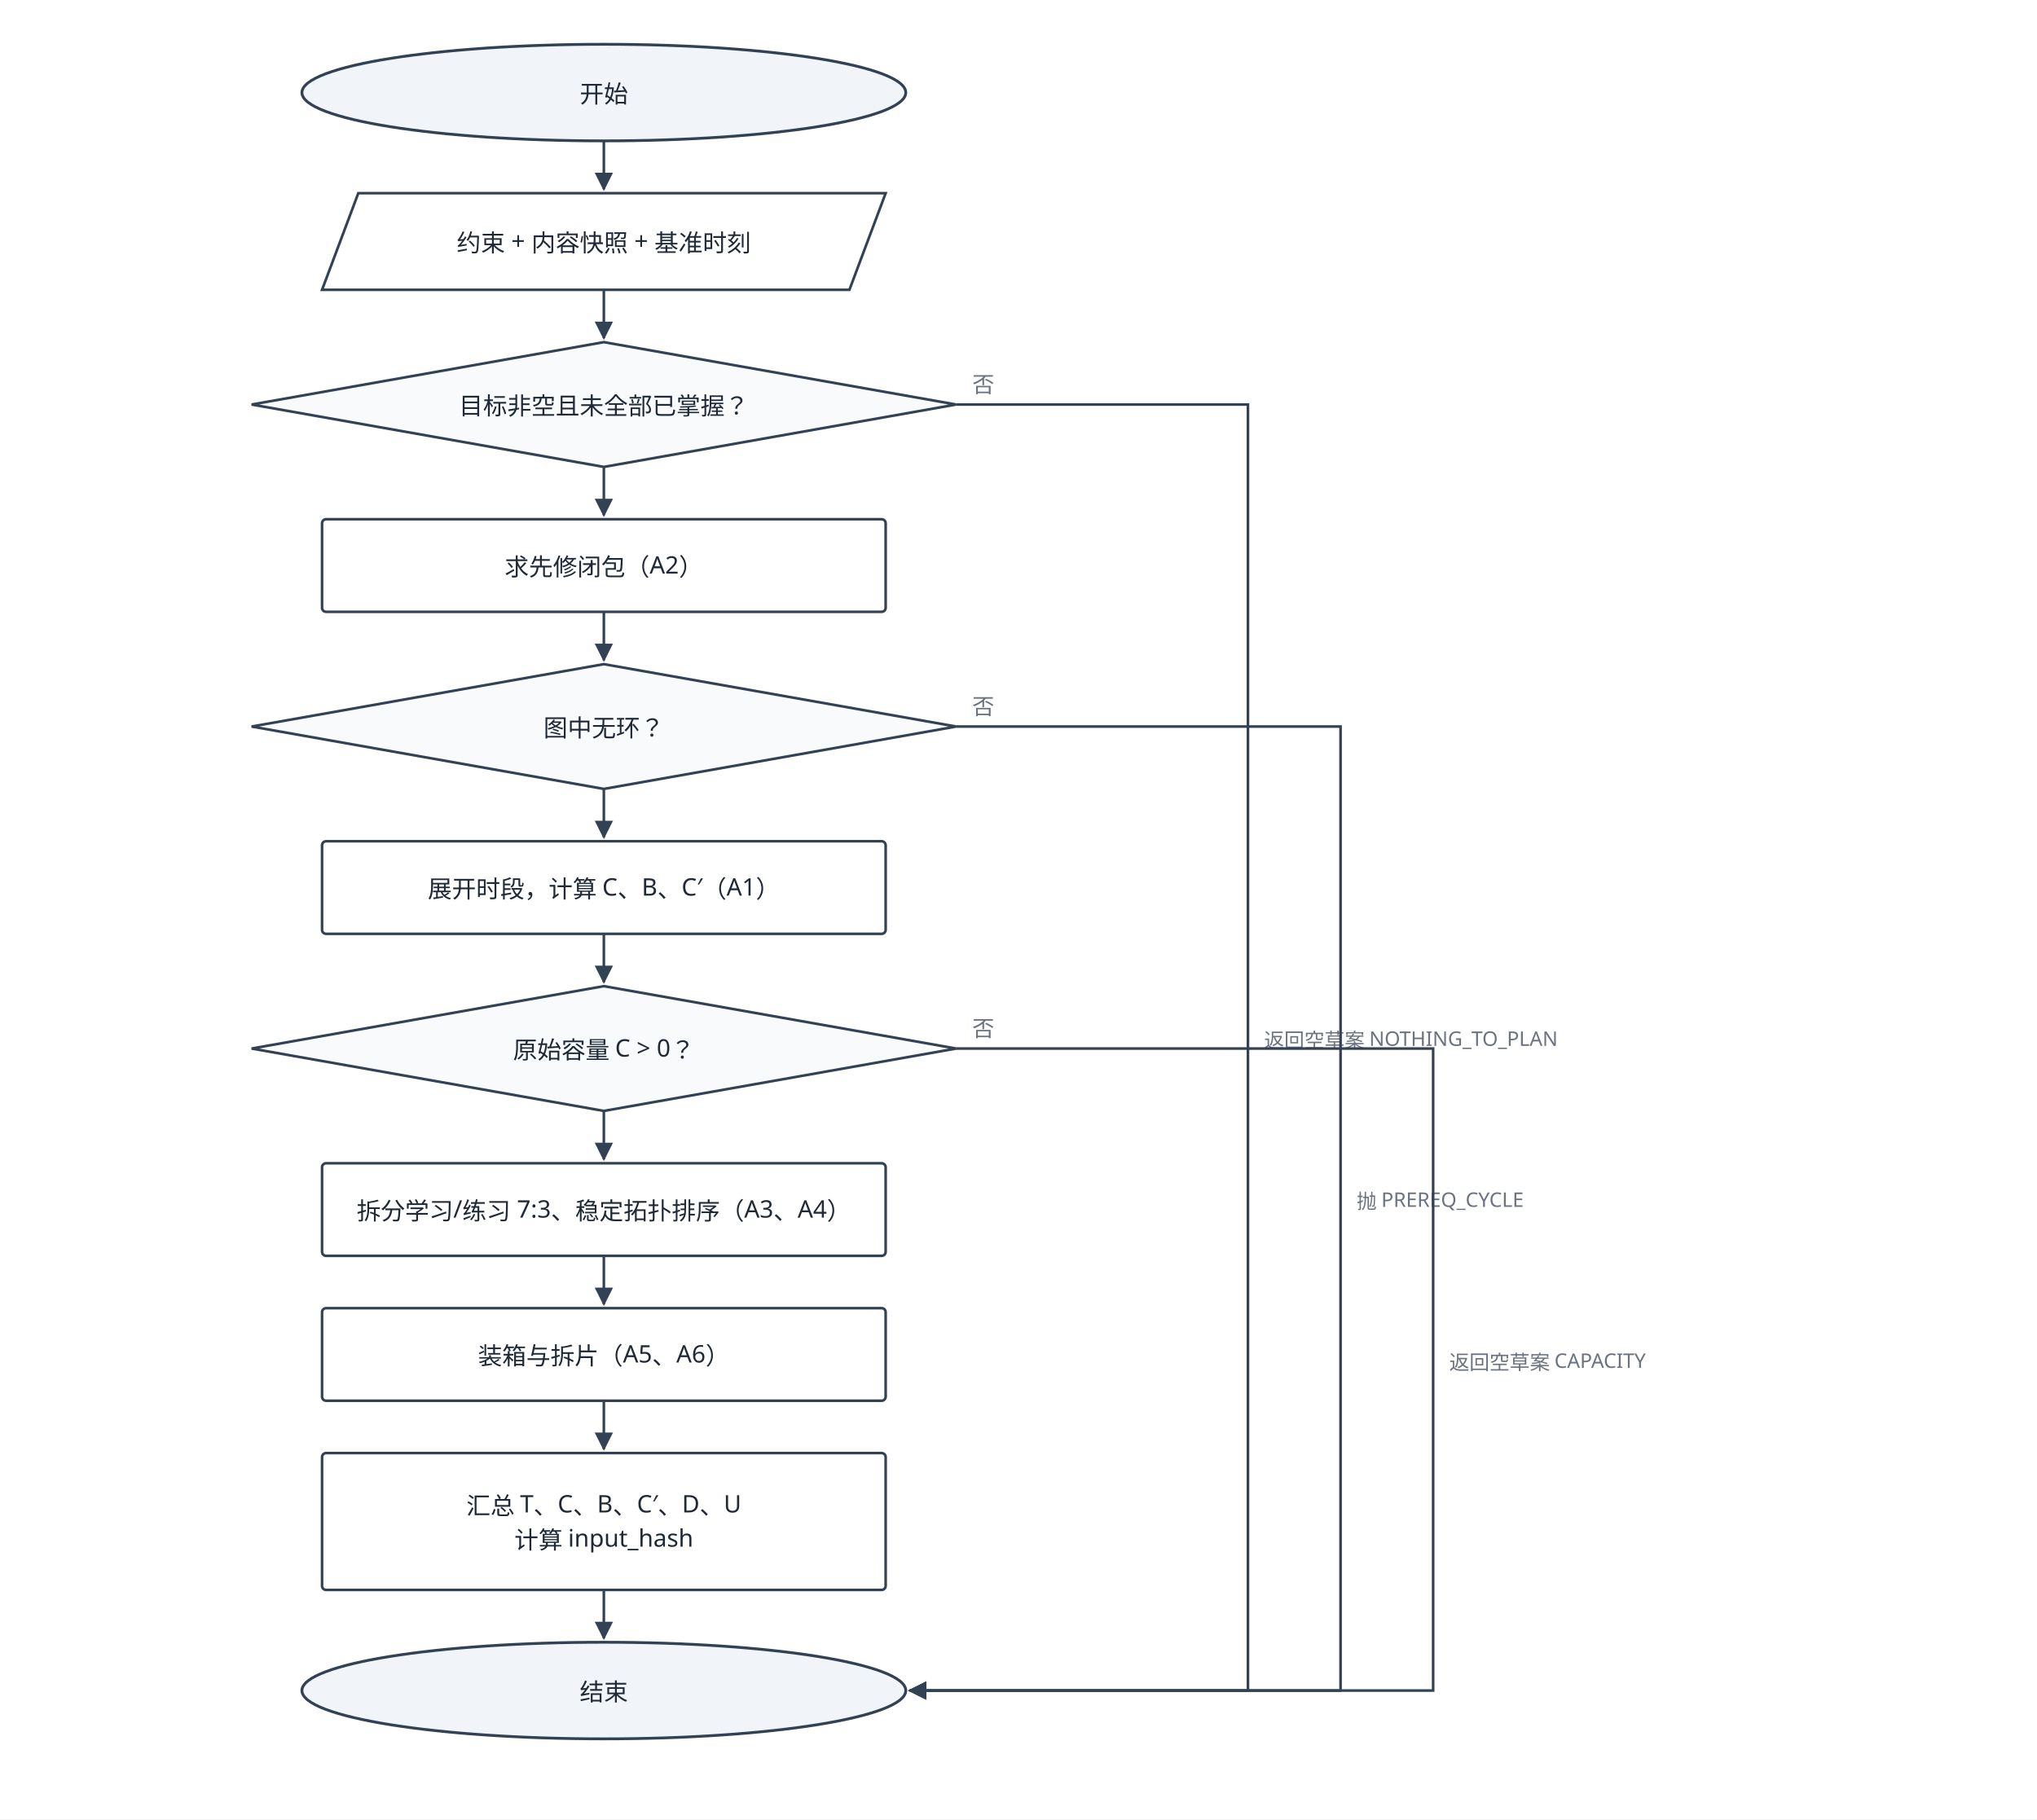
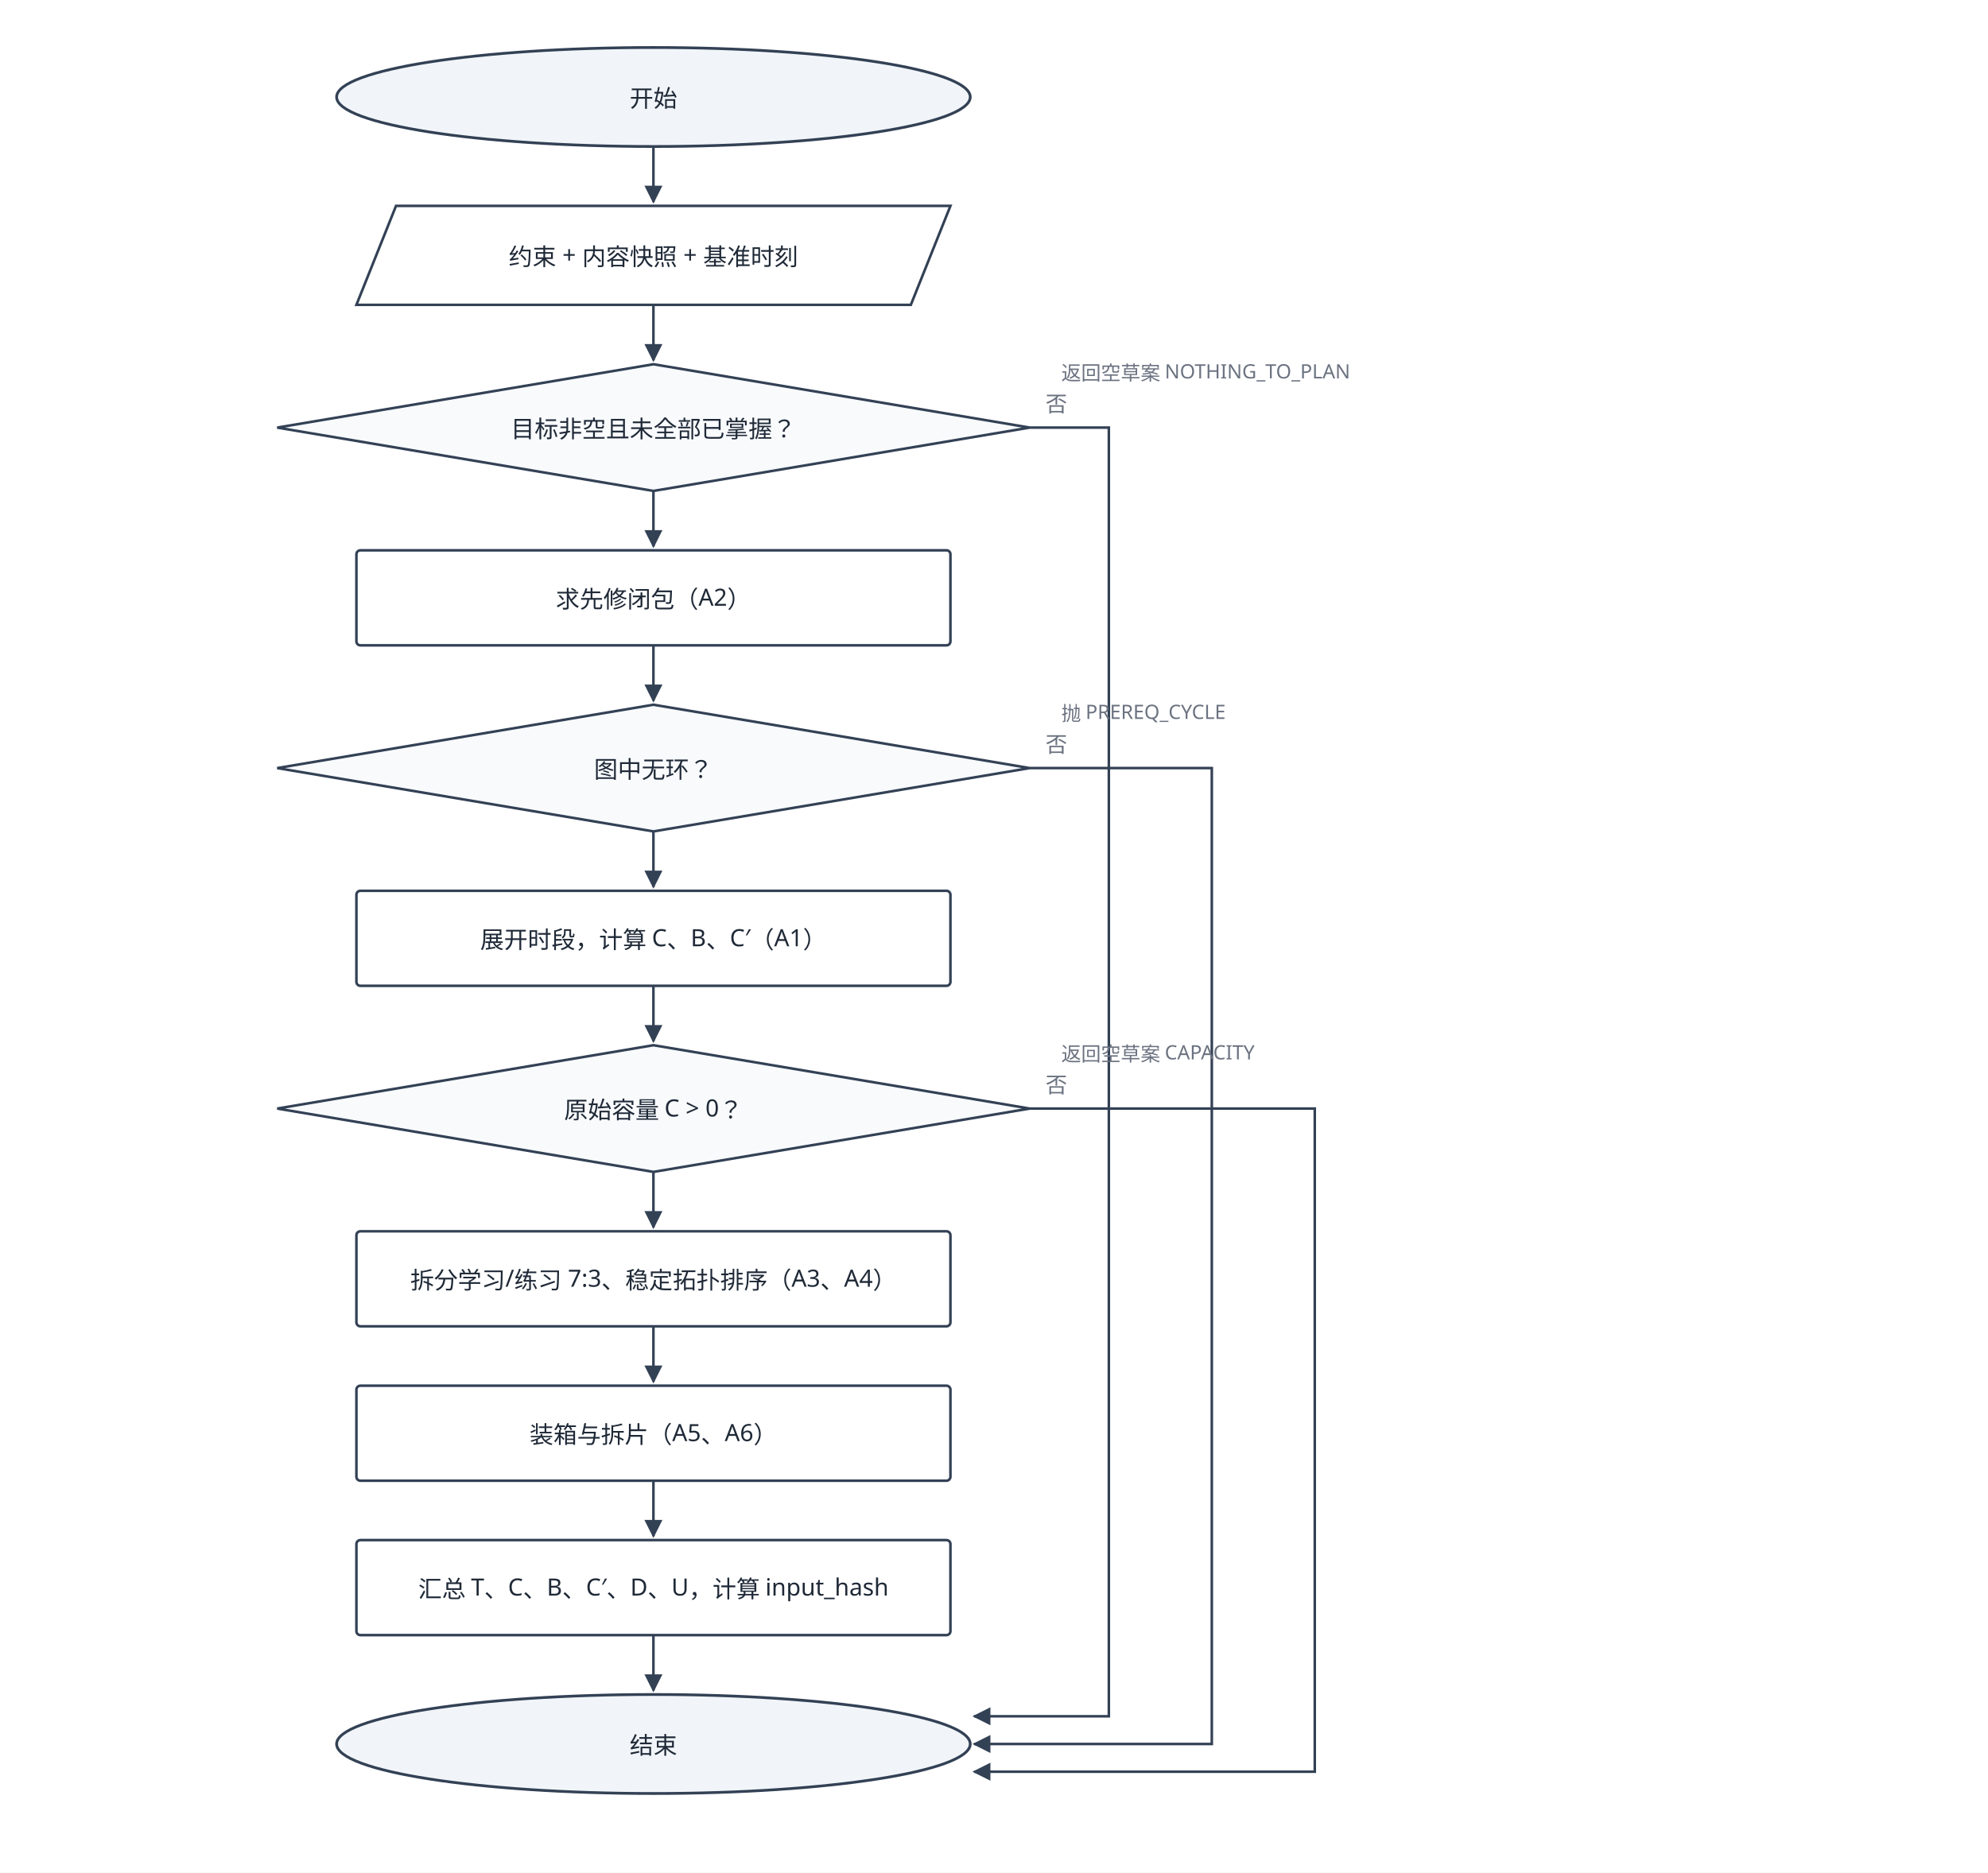
- <svg xmlns="http://www.w3.org/2000/svg" width="1012" height="904" viewBox="0 0 1012 904">
-   <rect width="1012" height="904" fill="#ffffff" />
+ <svg xmlns="http://www.w3.org/2000/svg" width="1004" height="946" viewBox="0 0 1004 946">
+   <rect width="1004" height="946" fill="#ffffff" />
  <defs>
    <marker id="a" viewBox="0 0 10 10" refX="9" refY="5" markerWidth="7" markerHeight="7" orient="auto-start-reverse">
      <path d="M 0 0 L 10 5 L 0 10 z" fill="#334155" />
    </marker>
  </defs>
-   <ellipse cx="300" cy="46.0" rx="150" ry="24.0" fill="#f1f5f9" stroke="#334155" stroke-width="1.4" />
-   <text x="300.0" y="51.0" font-family="Microsoft YaHei, SimHei, sans-serif" font-size="12" fill="#1f2937" text-anchor="middle">开始</text>
-   <path d="M 178.0 96 L 440.0 96 L 422.0 144 L 160.0 144 Z" fill="#ffffff" stroke="#334155" stroke-width="1.3" />
-   <text x="300.0" y="125.0" font-family="Microsoft YaHei, SimHei, sans-serif" font-size="12" fill="#1f2937" text-anchor="middle">约束 + 内容快照 + 基准时刻</text>
-   <path d="M 300 170.0 L 475.0 201.0 L 300 232.0 L 125.0 201.0 Z" fill="#f8fafc" stroke="#334155" stroke-width="1.3" />
-   <text x="300.0" y="206.0" font-family="Microsoft YaHei, SimHei, sans-serif" font-size="12" fill="#1f2937" text-anchor="middle">目标非空且未全部已掌握？</text>
-   <rect x="160.0" y="258" width="280" height="46" rx="2" fill="#ffffff" stroke="#334155" stroke-width="1.3" />
-   <text x="300.0" y="286.0" font-family="Microsoft YaHei, SimHei, sans-serif" font-size="12" fill="#1f2937" text-anchor="middle">求先修闭包（A2）</text>
-   <path d="M 300 330.0 L 475.0 361.0 L 300 392.0 L 125.0 361.0 Z" fill="#f8fafc" stroke="#334155" stroke-width="1.3" />
-   <text x="300.0" y="366.0" font-family="Microsoft YaHei, SimHei, sans-serif" font-size="12" fill="#1f2937" text-anchor="middle">图中无环？</text>
-   <rect x="160.0" y="418" width="280" height="46" rx="2" fill="#ffffff" stroke="#334155" stroke-width="1.3" />
-   <text x="300.0" y="446.0" font-family="Microsoft YaHei, SimHei, sans-serif" font-size="12" fill="#1f2937" text-anchor="middle">展开时段，计算 C、B、C′（A1）</text>
-   <path d="M 300 490.0 L 475.0 521.0 L 300 552.0 L 125.0 521.0 Z" fill="#f8fafc" stroke="#334155" stroke-width="1.3" />
-   <text x="300.0" y="526.0" font-family="Microsoft YaHei, SimHei, sans-serif" font-size="12" fill="#1f2937" text-anchor="middle">原始容量 C &gt; 0？</text>
-   <rect x="160.0" y="578" width="280" height="46" rx="2" fill="#ffffff" stroke="#334155" stroke-width="1.3" />
-   <text x="300.0" y="606.0" font-family="Microsoft YaHei, SimHei, sans-serif" font-size="12" fill="#1f2937" text-anchor="middle">拆分学习/练习 7:3、稳定拓扑排序（A3、A4）</text>
-   <rect x="160.0" y="650" width="280" height="46" rx="2" fill="#ffffff" stroke="#334155" stroke-width="1.3" />
-   <text x="300.0" y="678.0" font-family="Microsoft YaHei, SimHei, sans-serif" font-size="12" fill="#1f2937" text-anchor="middle">装箱与拆片（A5、A6）</text>
-   <rect x="160.0" y="722" width="280" height="68" rx="2" fill="#ffffff" stroke="#334155" stroke-width="1.3" />
-   <text x="300.0" y="752.5" font-family="Microsoft YaHei, SimHei, sans-serif" font-size="12" fill="#1f2937" text-anchor="middle">汇总 T、C、B、C′、D、U</text>
-   <text x="300.0" y="769.5" font-family="Microsoft YaHei, SimHei, sans-serif" font-size="12" fill="#1f2937" text-anchor="middle">计算 input_hash</text>
-   <ellipse cx="300" cy="840.0" rx="150" ry="24.0" fill="#f1f5f9" stroke="#334155" stroke-width="1.4" />
-   <text x="300.0" y="845.0" font-family="Microsoft YaHei, SimHei, sans-serif" font-size="12" fill="#1f2937" text-anchor="middle">结束</text>
-   <path d="M 300 70.0 L 300 94.0" fill="none" stroke="#334155" stroke-width="1.3" marker-end="url(#a)" />
-   <path d="M 300 144.0 L 300 168.0" fill="none" stroke="#334155" stroke-width="1.3" marker-end="url(#a)" />
-   <path d="M 300 232.0 L 300 256.0" fill="none" stroke="#334155" stroke-width="1.3" marker-end="url(#a)" />
-   <path d="M 300 304.0 L 300 328.0" fill="none" stroke="#334155" stroke-width="1.3" marker-end="url(#a)" />
-   <path d="M 300 392.0 L 300 416.0" fill="none" stroke="#334155" stroke-width="1.3" marker-end="url(#a)" />
-   <path d="M 300 464.0 L 300 488.0" fill="none" stroke="#334155" stroke-width="1.3" marker-end="url(#a)" />
-   <path d="M 300 552.0 L 300 576.0" fill="none" stroke="#334155" stroke-width="1.3" marker-end="url(#a)" />
-   <path d="M 300 624.0 L 300 648.0" fill="none" stroke="#334155" stroke-width="1.3" marker-end="url(#a)" />
-   <path d="M 300 696.0 L 300 720.0" fill="none" stroke="#334155" stroke-width="1.3" marker-end="url(#a)" />
-   <path d="M 300 790.0 L 300 814.0" fill="none" stroke="#334155" stroke-width="1.3" marker-end="url(#a)" />
-   <text x="483.0" y="195.0" font-family="Microsoft YaHei, SimHei, sans-serif" font-size="11" fill="#6b7280" text-anchor="start">否</text>
-   <path d="M 475 201.0 L 620 201.0 L 620 840.0 L 452.0 840.0" fill="none" stroke="#334155" stroke-width="1.3" marker-end="url(#a)" />
-   <text x="628.0" y="520.5" font-family="Microsoft YaHei, SimHei, sans-serif" font-size="10" fill="#6b7280" text-anchor="start">返回空草案 NOTHING_TO_PLAN</text>
-   <text x="483.0" y="355.0" font-family="Microsoft YaHei, SimHei, sans-serif" font-size="11" fill="#6b7280" text-anchor="start">否</text>
-   <path d="M 475 361.0 L 666 361.0 L 666 840.0 L 452.0 840.0" fill="none" stroke="#334155" stroke-width="1.3" marker-end="url(#a)" />
-   <text x="674.0" y="600.5" font-family="Microsoft YaHei, SimHei, sans-serif" font-size="10" fill="#6b7280" text-anchor="start">抛 PREREQ_CYCLE</text>
-   <text x="483.0" y="515.0" font-family="Microsoft YaHei, SimHei, sans-serif" font-size="11" fill="#6b7280" text-anchor="start">否</text>
-   <path d="M 475 521.0 L 712 521.0 L 712 840.0 L 452.0 840.0" fill="none" stroke="#334155" stroke-width="1.3" marker-end="url(#a)" />
-   <text x="720.0" y="680.5" font-family="Microsoft YaHei, SimHei, sans-serif" font-size="10" fill="#6b7280" text-anchor="start">返回空草案 CAPACITY</text>
+   <ellipse cx="330" cy="49.0" rx="160" ry="25.0" fill="#f1f5f9" stroke="#334155" stroke-width="1.4" />
+   <text x="330.0" y="54.0" font-family="Microsoft YaHei, SimHei, sans-serif" font-size="12" fill="#1f2937" text-anchor="middle">开始</text>
+   <path d="M 200.0 104 L 480.0 104 L 460.0 154 L 180.0 154 Z" fill="#ffffff" stroke="#334155" stroke-width="1.3" />
+   <text x="330.0" y="134.0" font-family="Microsoft YaHei, SimHei, sans-serif" font-size="12" fill="#1f2937" text-anchor="middle">约束 + 内容快照 + 基准时刻</text>
+   <path d="M 330 184.0 L 520.0 216.0 L 330 248.0 L 140.0 216.0 Z" fill="#f8fafc" stroke="#334155" stroke-width="1.3" />
+   <text x="330.0" y="221.0" font-family="Microsoft YaHei, SimHei, sans-serif" font-size="12" fill="#1f2937" text-anchor="middle">目标非空且未全部已掌握？</text>
+   <rect x="180.0" y="278" width="300" height="48" rx="2" fill="#ffffff" stroke="#334155" stroke-width="1.3" />
+   <text x="330.0" y="307.0" font-family="Microsoft YaHei, SimHei, sans-serif" font-size="12" fill="#1f2937" text-anchor="middle">求先修闭包（A2）</text>
+   <path d="M 330 356.0 L 520.0 388.0 L 330 420.0 L 140.0 388.0 Z" fill="#f8fafc" stroke="#334155" stroke-width="1.3" />
+   <text x="330.0" y="393.0" font-family="Microsoft YaHei, SimHei, sans-serif" font-size="12" fill="#1f2937" text-anchor="middle">图中无环？</text>
+   <rect x="180.0" y="450" width="300" height="48" rx="2" fill="#ffffff" stroke="#334155" stroke-width="1.3" />
+   <text x="330.0" y="479.0" font-family="Microsoft YaHei, SimHei, sans-serif" font-size="12" fill="#1f2937" text-anchor="middle">展开时段，计算 C、B、C′（A1）</text>
+   <path d="M 330 528.0 L 520.0 560.0 L 330 592.0 L 140.0 560.0 Z" fill="#f8fafc" stroke="#334155" stroke-width="1.3" />
+   <text x="330.0" y="565.0" font-family="Microsoft YaHei, SimHei, sans-serif" font-size="12" fill="#1f2937" text-anchor="middle">原始容量 C &gt; 0？</text>
+   <rect x="180.0" y="622" width="300" height="48" rx="2" fill="#ffffff" stroke="#334155" stroke-width="1.3" />
+   <text x="330.0" y="651.0" font-family="Microsoft YaHei, SimHei, sans-serif" font-size="12" fill="#1f2937" text-anchor="middle">拆分学习/练习 7:3、稳定拓扑排序（A3、A4）</text>
+   <rect x="180.0" y="700" width="300" height="48" rx="2" fill="#ffffff" stroke="#334155" stroke-width="1.3" />
+   <text x="330.0" y="729.0" font-family="Microsoft YaHei, SimHei, sans-serif" font-size="12" fill="#1f2937" text-anchor="middle">装箱与拆片（A5、A6）</text>
+   <rect x="180.0" y="778" width="300" height="48" rx="2" fill="#ffffff" stroke="#334155" stroke-width="1.3" />
+   <text x="330.0" y="807.0" font-family="Microsoft YaHei, SimHei, sans-serif" font-size="12" fill="#1f2937" text-anchor="middle">汇总 T、C、B、C′、D、U，计算 input_hash</text>
+   <ellipse cx="330" cy="881.0" rx="160" ry="25.0" fill="#f1f5f9" stroke="#334155" stroke-width="1.4" />
+   <text x="330.0" y="886.0" font-family="Microsoft YaHei, SimHei, sans-serif" font-size="12" fill="#1f2937" text-anchor="middle">结束</text>
+   <path d="M 330 74.0 L 330 102.0" fill="none" stroke="#334155" stroke-width="1.3" marker-end="url(#a)" />
+   <path d="M 330 154.0 L 330 182.0" fill="none" stroke="#334155" stroke-width="1.3" marker-end="url(#a)" />
+   <path d="M 330 248.0 L 330 276.0" fill="none" stroke="#334155" stroke-width="1.3" marker-end="url(#a)" />
+   <path d="M 330 326.0 L 330 354.0" fill="none" stroke="#334155" stroke-width="1.3" marker-end="url(#a)" />
+   <path d="M 330 420.0 L 330 448.0" fill="none" stroke="#334155" stroke-width="1.3" marker-end="url(#a)" />
+   <path d="M 330 498.0 L 330 526.0" fill="none" stroke="#334155" stroke-width="1.3" marker-end="url(#a)" />
+   <path d="M 330 592.0 L 330 620.0" fill="none" stroke="#334155" stroke-width="1.3" marker-end="url(#a)" />
+   <path d="M 330 670.0 L 330 698.0" fill="none" stroke="#334155" stroke-width="1.3" marker-end="url(#a)" />
+   <path d="M 330 748.0 L 330 776.0" fill="none" stroke="#334155" stroke-width="1.3" marker-end="url(#a)" />
+   <path d="M 330 826.0 L 330 854.0" fill="none" stroke="#334155" stroke-width="1.3" marker-end="url(#a)" />
+   <text x="528.0" y="208.0" font-family="Microsoft YaHei, SimHei, sans-serif" font-size="11" fill="#6b7280" text-anchor="start">否</text>
+   <path d="M 520 216.0 L 560 216.0 L 560 867.0 L 492.0 867.0" fill="none" stroke="#334155" stroke-width="1.3" marker-end="url(#a)" />
+   <text x="536.0" y="192.0" font-family="Microsoft YaHei, SimHei, sans-serif" font-size="10" fill="#6b7280" text-anchor="start">返回空草案 NOTHING_TO_PLAN</text>
+   <text x="528.0" y="380.0" font-family="Microsoft YaHei, SimHei, sans-serif" font-size="11" fill="#6b7280" text-anchor="start">否</text>
+   <path d="M 520 388.0 L 612 388.0 L 612 881.0 L 492.0 881.0" fill="none" stroke="#334155" stroke-width="1.3" marker-end="url(#a)" />
+   <text x="536.0" y="364.0" font-family="Microsoft YaHei, SimHei, sans-serif" font-size="10" fill="#6b7280" text-anchor="start">抛 PREREQ_CYCLE</text>
+   <text x="528.0" y="552.0" font-family="Microsoft YaHei, SimHei, sans-serif" font-size="11" fill="#6b7280" text-anchor="start">否</text>
+   <path d="M 520 560.0 L 664 560.0 L 664 895.0 L 492.0 895.0" fill="none" stroke="#334155" stroke-width="1.3" marker-end="url(#a)" />
+   <text x="536.0" y="536.0" font-family="Microsoft YaHei, SimHei, sans-serif" font-size="10" fill="#6b7280" text-anchor="start">返回空草案 CAPACITY</text>
</svg>
